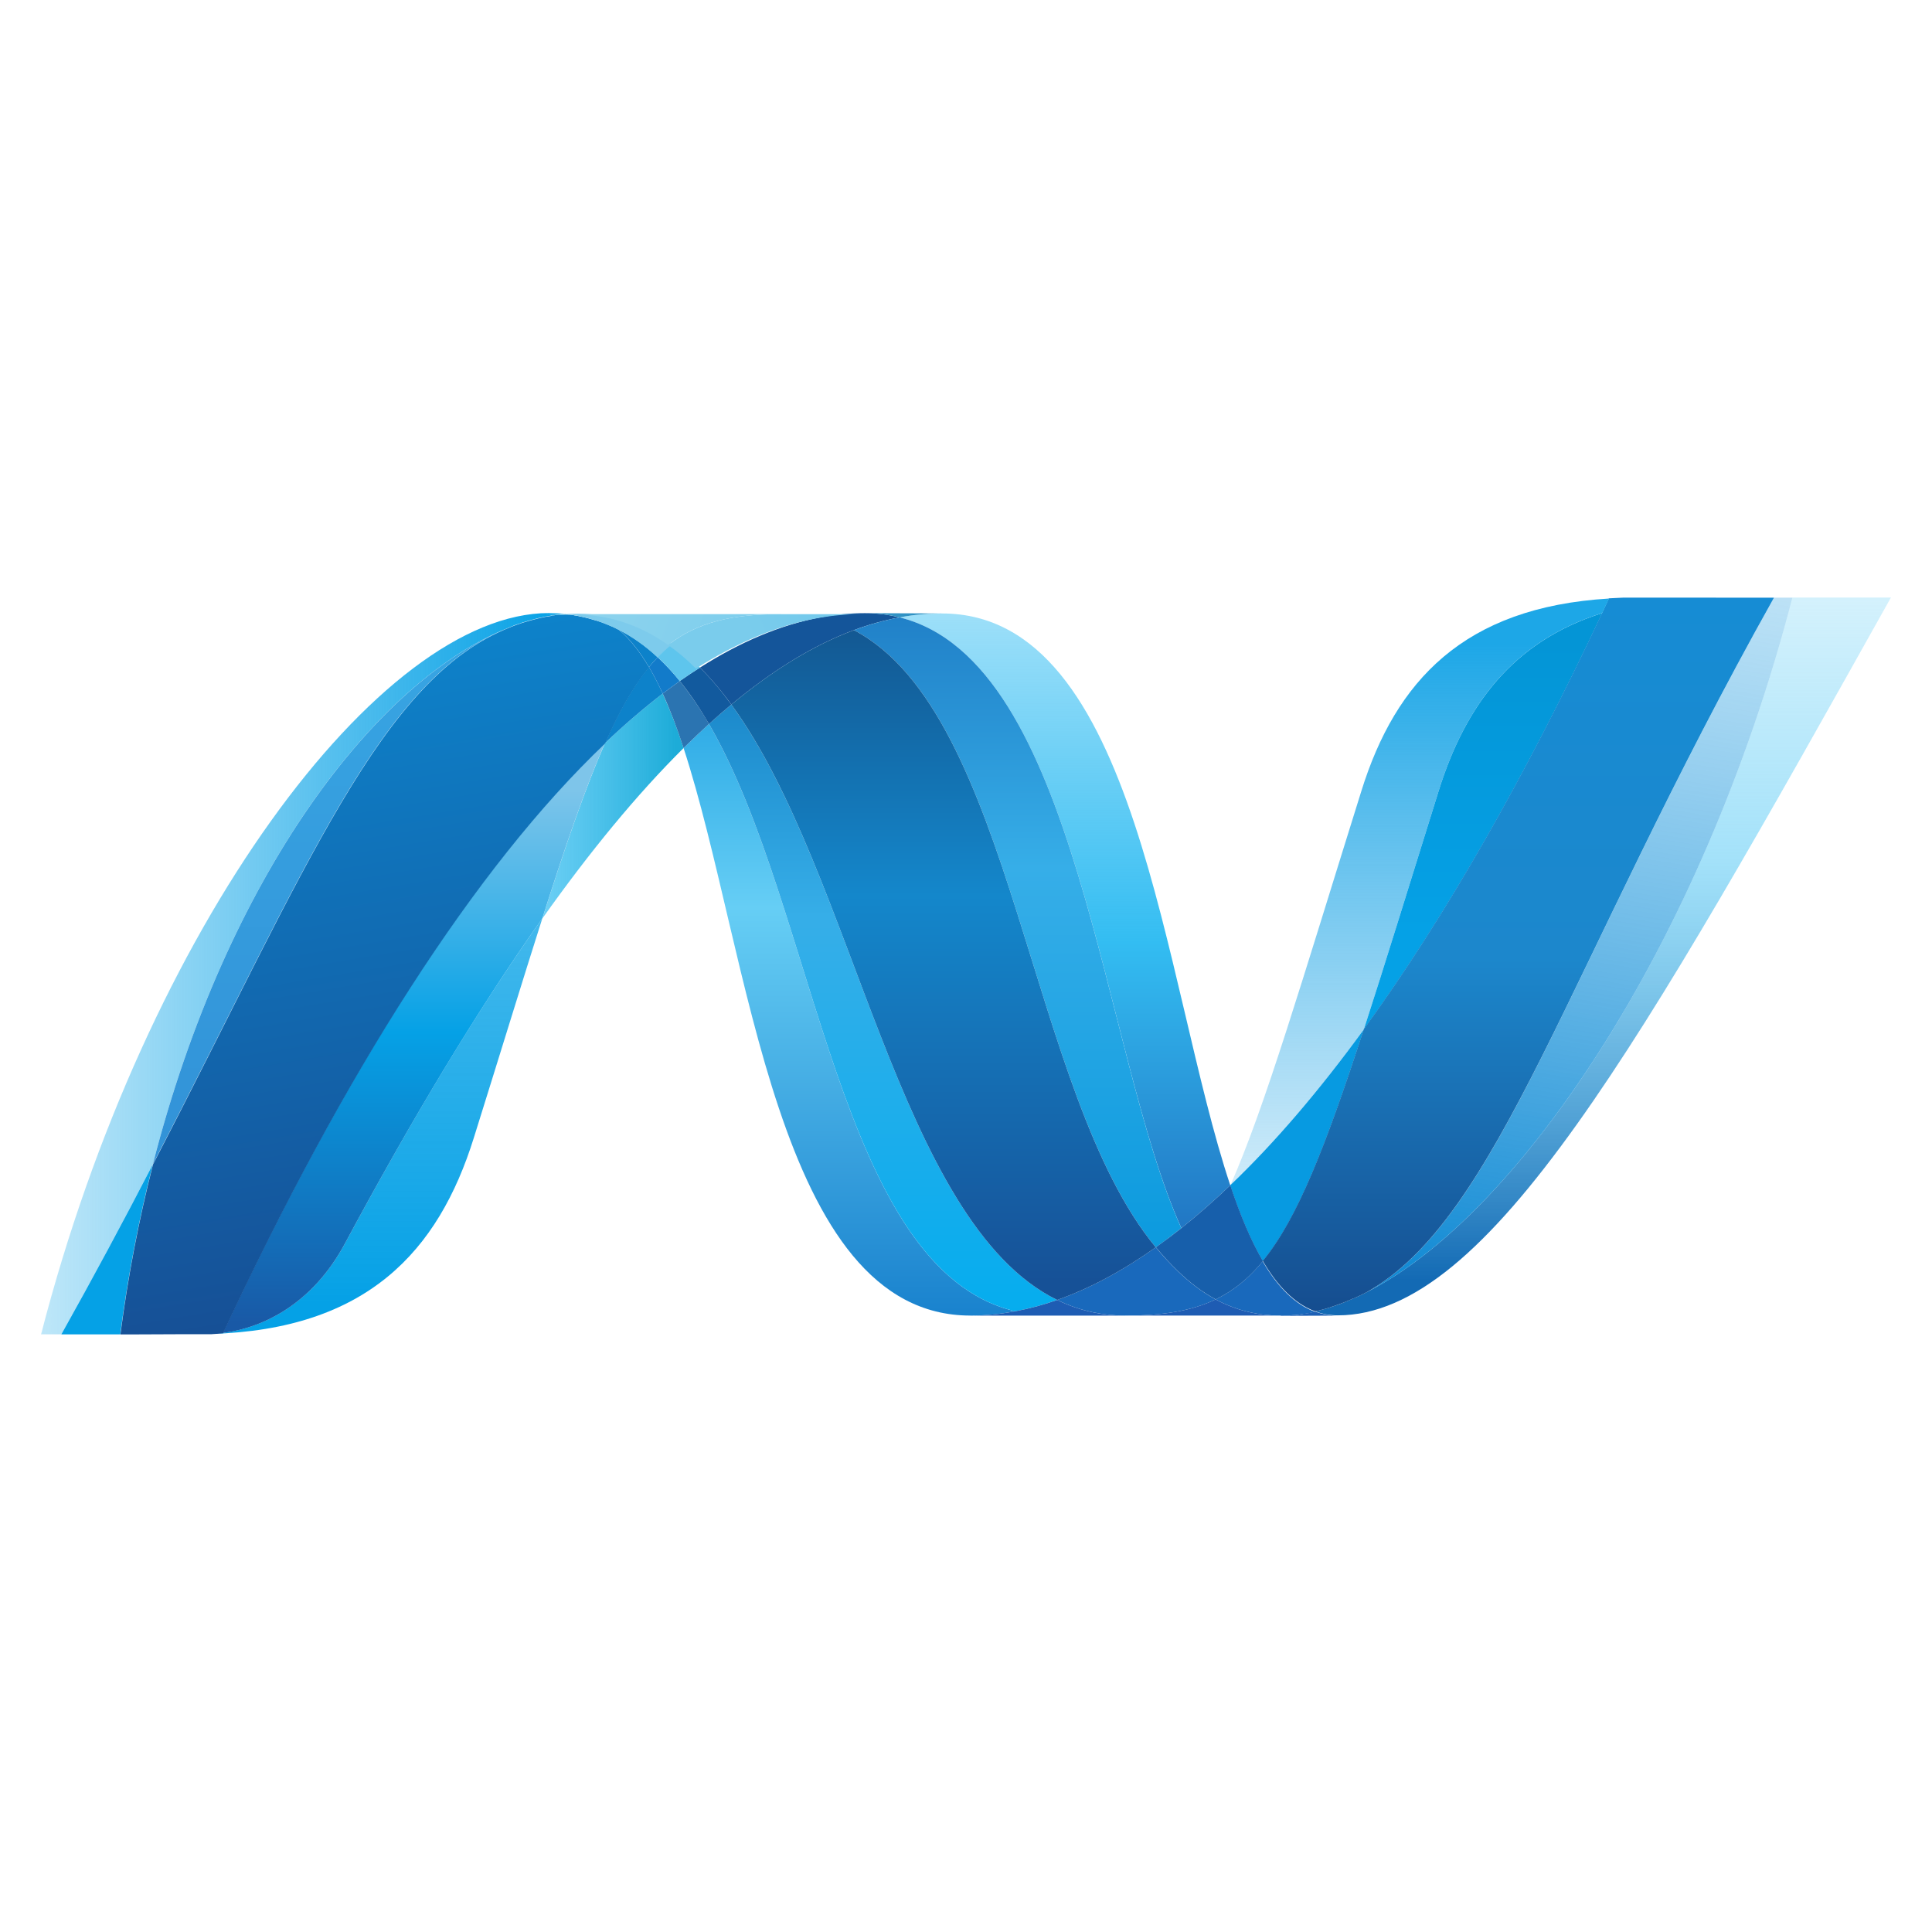
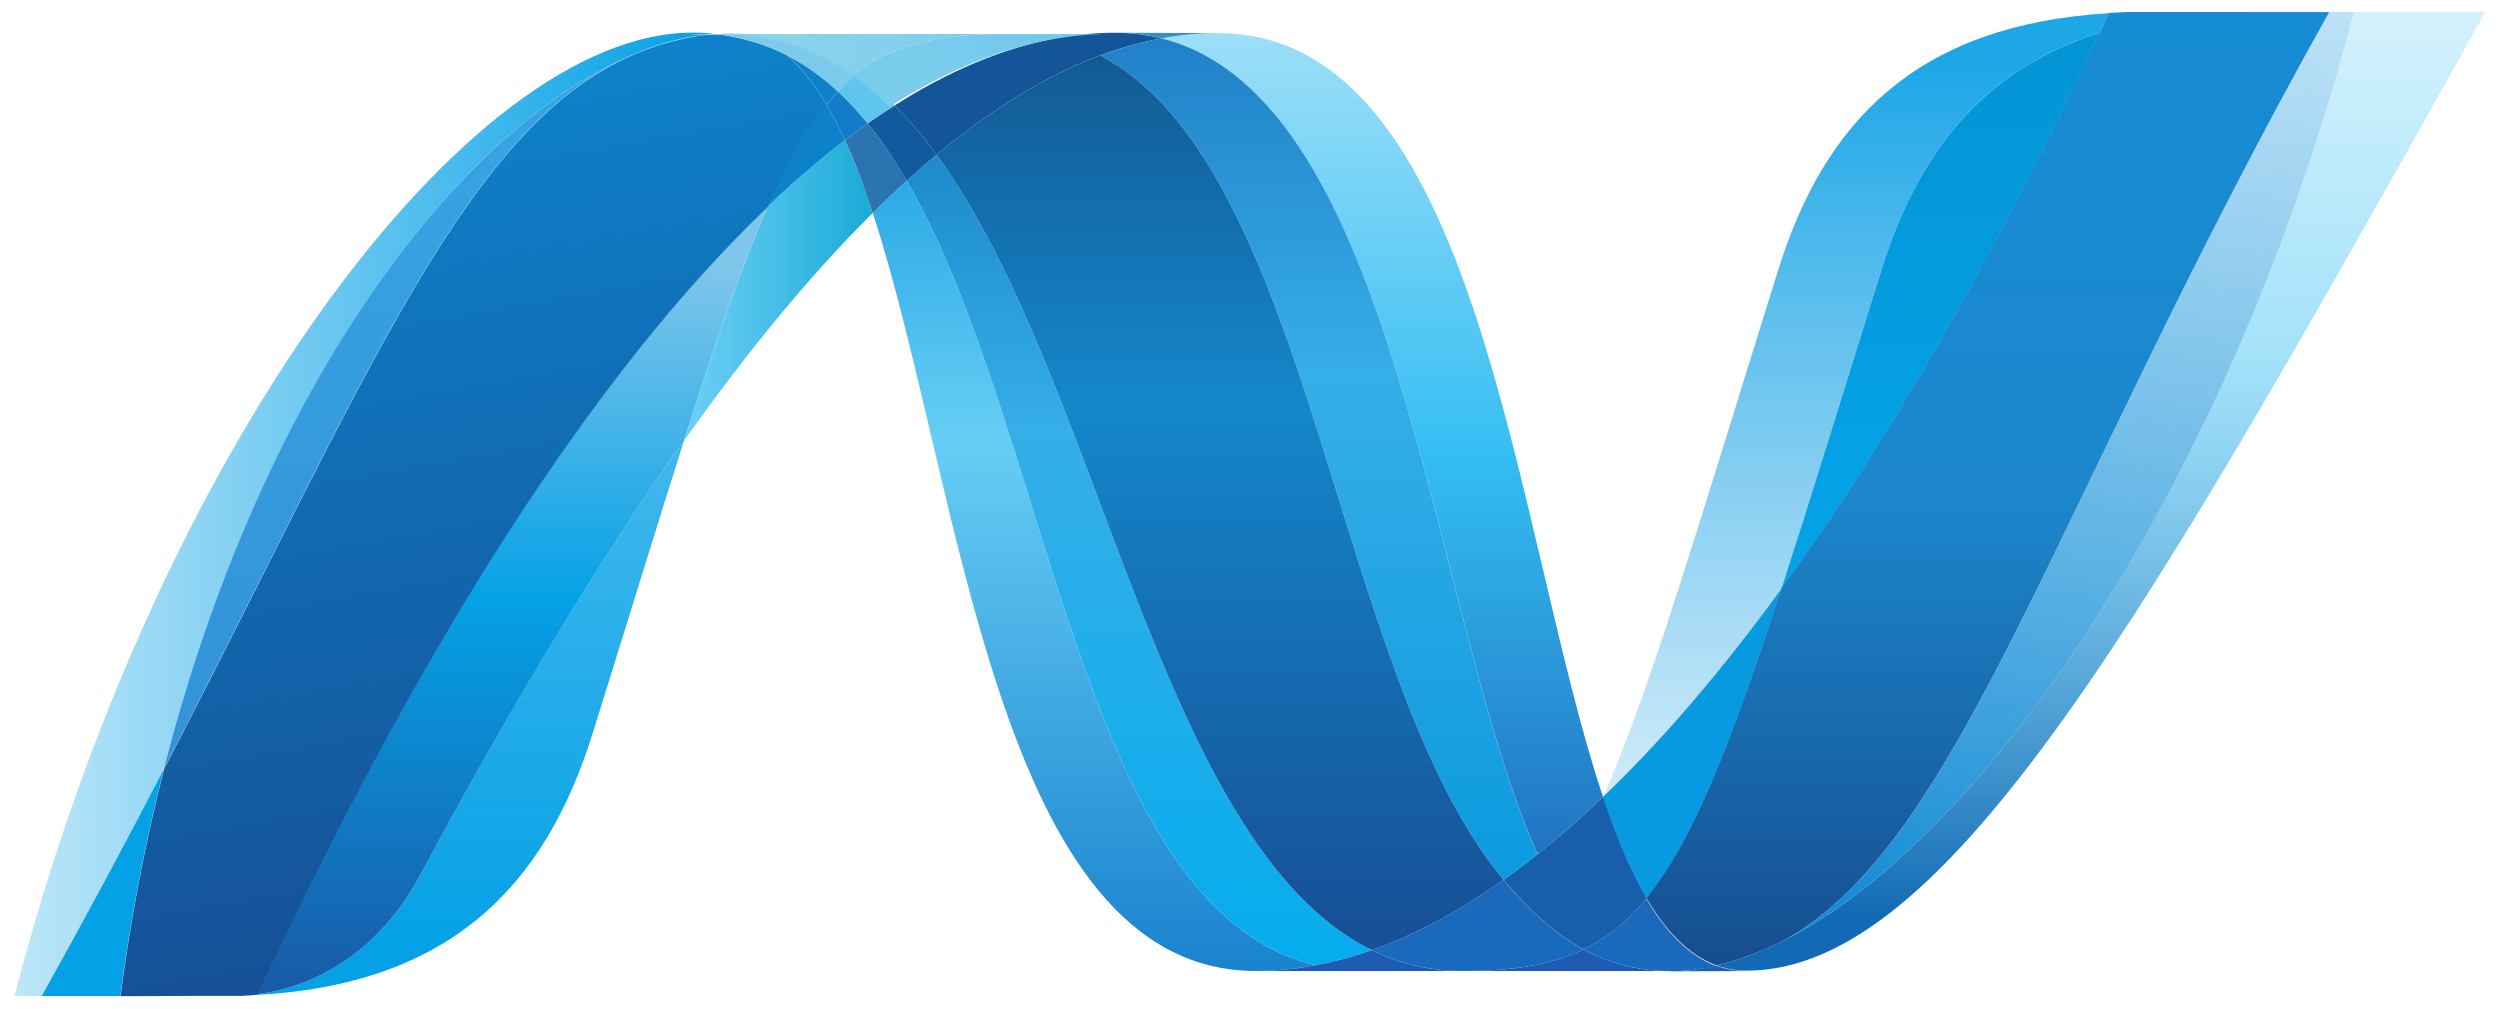
- <svg xmlns="http://www.w3.org/2000/svg" width="128" height="128" viewBox="0 0 128 128">
-   <linearGradient id="SVG6V5aLbGw" x1="61.631" x2="62.022" y1="563.347" y2="563.347" gradientTransform="matrix(0 149.735 149.735 0 -84296.266 -9188.014)" gradientUnits="userSpaceOnUse">
-     <stop offset="0" stop-color="#0994dc" />
-     <stop offset=".35" stop-color="#66cef5" />
-     <stop offset=".35" stop-color="#66cef5" />
-     <stop offset=".846" stop-color="#127bca" />
-     <stop offset=".846" stop-color="#127bca" />
-     <stop offset="1" stop-color="#127bca" />
+ <svg xmlns="http://www.w3.org/2000/svg" width="124" height="50" viewBox="0 0 124 50">
+   <linearGradient id="linearGradient1" x1="54.497" y1="1.304" x2="54.497" y2="59.85" gradientUnits="userSpaceOnUse">
+     <stop offset="1e-05" stop-color="#0994dc" stop-opacity="1" />
+     <stop offset="0.35" stop-color="#66cef5" stop-opacity="1" />
+     <stop offset="0.35" stop-color="#66cef5" stop-opacity="1" />
+     <stop offset="0.846" stop-color="#127bca" stop-opacity="1" />
+     <stop offset="0.846" stop-color="#127bca" stop-opacity="1" />
+     <stop offset="1" stop-color="#127bca" stop-opacity="1" />
  </linearGradient>
-   <path fill="url(#SVG6V5aLbGw)" d="M45.288 49.559c4.417 13.507 6.09 37.601 19.006 37.601c.982 0 1.977-.096 2.974-.286c-11.74-2.737-13.132-26.569-20.297-38.912a62 62 0 0 0-1.683 1.597" />
-   <linearGradient id="SVGi37RudGT" x1="61.705" x2="62.095" y1="563.34" y2="563.34" gradientTransform="matrix(0 153.551 153.551 0 -86442.719 -9435.969)" gradientUnits="userSpaceOnUse">
-     <stop offset="0" stop-color="#0e76bc" />
-     <stop offset=".36" stop-color="#36aee8" />
-     <stop offset=".36" stop-color="#36aee8" />
-     <stop offset=".846" stop-color="#00adef" />
-     <stop offset=".846" stop-color="#00adef" />
-     <stop offset="1" stop-color="#00adef" />
+   <path id="Path" fill="url(#linearGradient1)" stroke="none" d="M 43.288 10.559 C 47.705 24.066 49.378 48.16 62.294 48.16 C 63.276 48.16 64.271 48.064 65.268 47.874 C 53.528 45.137 52.136 21.305 44.971 8.962 C 44.4 9.484 43.839 10.016 43.288 10.559" />
+   <linearGradient id="linearGradient2" x1="56.701" y1="-0.105" x2="56.701" y2="59.78" gradientUnits="userSpaceOnUse">
+     <stop offset="1e-05" stop-color="#0e76bc" stop-opacity="1" />
+     <stop offset="0.36" stop-color="#36aee8" stop-opacity="1" />
+     <stop offset="0.36" stop-color="#36aee8" stop-opacity="1" />
+     <stop offset="0.846" stop-color="#00adef" stop-opacity="1" />
+     <stop offset="0.846" stop-color="#00adef" stop-opacity="1" />
+     <stop offset="1" stop-color="#00adef" stop-opacity="1" />
  </linearGradient>
-   <path fill="url(#SVGi37RudGT)" d="M46.971 47.962c7.165 12.342 8.557 36.174 20.297 38.912a18.6 18.6 0 0 0 2.773-.749C59.502 80.961 56.59 57.819 48.453 46.678q-.739.616-1.482 1.284" />
-   <path fill="#14559a" d="M57.294 40.623c-.98 0-1.977.096-2.977.286c-2.612.493-5.268 1.618-7.944 3.321c.73.722 1.427 1.547 2.081 2.448c2.723-2.259 5.427-3.928 8.12-4.932a18 18 0 0 1 3.029-.842a9.4 9.4 0 0 0-2.309-.281" />
-   <linearGradient id="SVGXNLTLbeF" x1="67.486" x2="67.876" y1="564.985" y2="564.985" gradientTransform="matrix(0 -122.178 -122.178 0 69099.289 8331.043)" gradientUnits="userSpaceOnUse">
-     <stop offset="0" stop-color="#1c63b7" />
-     <stop offset=".5" stop-color="#33bdf2" />
+   <path id="path1" fill="url(#linearGradient2)" stroke="none" d="M 44.971 8.962 C 52.136 21.304 53.528 45.136 65.268 47.874 C 66.21 47.696 67.137 47.446 68.041 47.125 C 57.502 41.961 54.59 18.819 46.453 7.678 C 45.96 8.089 45.466 8.517 44.971 8.962" />
+   <path id="path2" fill="#14559a" stroke="none" d="M 55.294 1.623 C 54.314 1.623 53.317 1.719 52.317 1.909 C 49.705 2.402 47.049 3.527 44.373 5.23 C 45.103 5.952 45.8 6.777 46.454 7.678 C 49.177 5.419 51.881 3.75 54.574 2.746 C 55.557 2.378 56.571 2.096 57.603 1.904 C 56.848 1.715 56.072 1.621 55.294 1.623" />
+   <linearGradient id="linearGradient3" x1="68.552" y1="46.738" x2="68.552" y2="-0.911" gradientUnits="userSpaceOnUse">
+     <stop offset="1e-05" stop-color="#1c63b7" stop-opacity="1" />
+     <stop offset="0.5" stop-color="#33bdf2" stop-opacity="1" />
    <stop offset="1" stop-color="#33bdf2" stop-opacity="0.42" />
  </linearGradient>
-   <path fill="url(#SVGXNLTLbeF)" d="M78.268 81.366a47 47 0 0 0 3.24-2.84c-4.488-13.443-6.095-37.883-19.101-37.883c-.93 0-1.868.087-2.804.26C71.45 43.85 72.968 69.625 78.268 81.366" />
-   <path fill="#3092c4" d="M59.604 40.904a9.4 9.4 0 0 0-2.311-.282l5.114.019c-.929 0-1.867.086-2.803.263" />
-   <path fill="#1969bc" d="M78.04 84.221a19 19 0 0 1-1.466-1.584c-2.188 1.549-4.368 2.724-6.533 3.489c.771.376 1.578.656 2.436.829c.664.136 1.353.206 2.075.206c2.431 0 4.353-.288 5.987-1.072c-.9-.488-1.726-1.118-2.499-1.868" />
-   <linearGradient id="SVGh9eLucku" x1="61.852" x2="62.243" y1="563.281" y2="563.281" gradientTransform="matrix(0 159.425 159.425 0 -89733.742 -9828.116)" gradientUnits="userSpaceOnUse">
-     <stop offset="0" stop-color="#166ab8" />
-     <stop offset=".4" stop-color="#36aee8" />
-     <stop offset=".4" stop-color="#36aee8" />
-     <stop offset=".846" stop-color="#0798dd" />
-     <stop offset=".846" stop-color="#0798dd" />
-     <stop offset="1" stop-color="#0798dd" />
+   <path id="path3" fill="url(#linearGradient3)" stroke="none" d="M 76.268 42.366 C 77.391 41.469 78.472 40.522 79.508 39.526 C 75.02 26.083 73.413 1.643 60.407 1.643 C 59.477 1.643 58.539 1.73 57.603 1.903 C 69.45 4.85 70.968 30.625 76.268 42.366" />
+   <path id="path4" fill="#3092c4" stroke="none" d="M 57.604 1.904 C 56.848 1.715 56.072 1.62 55.293 1.622 L 60.407 1.641 C 59.478 1.641 58.54 1.727 57.604 1.904" />
+   <path id="path5" fill="#1969bc" stroke="none" d="M 76.04 45.221 C 75.522 44.721 75.032 44.192 74.574 43.637 C 72.386 45.186 70.206 46.361 68.041 47.126 C 68.812 47.502 69.619 47.782 70.477 47.955 C 71.141 48.091 71.83 48.161 72.552 48.161 C 74.983 48.161 76.905 47.873 78.539 47.089 C 77.639 46.601 76.813 45.971 76.04 45.221" />
+   <linearGradient id="linearGradient4" x1="65.331" y1="-6.361" x2="65.331" y2="55.974" gradientUnits="userSpaceOnUse">
+     <stop offset="1e-05" stop-color="#166ab8" stop-opacity="1" />
+     <stop offset="0.4" stop-color="#36aee8" stop-opacity="1" />
+     <stop offset="0.4" stop-color="#36aee8" stop-opacity="1" />
+     <stop offset="0.846" stop-color="#0798dd" stop-opacity="1" />
+     <stop offset="0.846" stop-color="#0798dd" stop-opacity="1" />
+     <stop offset="1" stop-color="#0798dd" stop-opacity="1" />
  </linearGradient>
-   <path fill="url(#SVGh9eLucku)" d="M56.573 41.748c10.611 5.55 11.534 30.684 20.001 40.889q.85-.6 1.691-1.271c-5.3-11.741-6.815-37.519-18.66-40.463q-1.515.282-3.032.845" />
-   <linearGradient id="SVGDt3ZEcdQ" x1="61.975" x2="62.366" y1="563.367" y2="563.367" gradientTransform="matrix(0 169.528 169.528 0 -95443.742 -10473.372)" gradientUnits="userSpaceOnUse">
-     <stop offset="0" stop-color="#124379" />
-     <stop offset=".39" stop-color="#1487cb" />
-     <stop offset=".39" stop-color="#1487cb" />
-     <stop offset=".78" stop-color="#165197" />
-     <stop offset=".78" stop-color="#165197" />
-     <stop offset="1" stop-color="#165197" />
+   <path id="path6" fill="url(#linearGradient4)" stroke="none" d="M 54.573 2.748 C 65.184 8.298 66.107 33.432 74.574 43.637 C 75.141 43.237 75.704 42.813 76.265 42.366 C 70.965 30.625 69.45 4.847 57.605 1.903 C 56.595 2.091 55.584 2.373 54.573 2.748" />
+   <linearGradient id="linearGradient5" x1="60.739" y1="-5.874" x2="60.739" y2="60.411" gradientUnits="userSpaceOnUse">
+     <stop offset="1e-05" stop-color="#124379" stop-opacity="1" />
+     <stop offset="0.39" stop-color="#1487cb" stop-opacity="1" />
+     <stop offset="0.39" stop-color="#1487cb" stop-opacity="1" />
+     <stop offset="0.78" stop-color="#165197" stop-opacity="1" />
+     <stop offset="0.78" stop-color="#165197" stop-opacity="1" />
+     <stop offset="1" stop-color="#165197" stop-opacity="1" />
  </linearGradient>
-   <path fill="url(#SVGDt3ZEcdQ)" d="M48.453 46.678c8.137 11.141 11.049 34.284 21.588 39.448c2.166-.765 4.346-1.939 6.533-3.489c-8.467-10.205-9.39-35.338-20.001-40.889c-2.693 1.002-5.397 2.671-8.12 4.93" />
-   <linearGradient id="SVGcWIYpbMa" x1="1006.454" x2="1008.771" y1="-1412.08" y2="-1412.08" gradientTransform="matrix(4.038 0 0 -4.038 -4028.633 -5649.283)" gradientUnits="userSpaceOnUse">
-     <stop offset="0" stop-color="#33bdf2" stop-opacity="0.698" />
-     <stop offset="1" stop-color="#1dacd8" />
+   <path id="path7" fill="url(#linearGradient5)" stroke="none" d="M 46.453 7.678 C 54.59 18.819 57.502 41.962 68.041 47.126 C 70.207 46.361 72.387 45.187 74.574 43.637 C 66.107 33.432 65.184 8.299 54.573 2.748 C 51.88 3.75 49.176 5.419 46.453 7.678" />
+   <linearGradient id="linearGradient6" x1="33.428" y1="13.696" x2="42.784" y2="13.696" gradientUnits="userSpaceOnUse">
+     <stop offset="1e-05" stop-color="#33bdf2" stop-opacity="0.698" />
+     <stop offset="1" stop-color="#1dacd8" stop-opacity="1" />
  </linearGradient>
-   <path fill="url(#SVGcWIYpbMa)" d="M40.083 49.234c-1.275 2.883-2.578 6.674-4.152 11.621c3.131-4.413 6.253-8.214 9.357-11.295a34 34 0 0 0-1.382-3.606a46 46 0 0 0-3.823 3.28" />
-   <path fill="#2b74b1" d="M45.037 45.121c-.374.268-.751.542-1.13.832c.495 1.08.953 2.292 1.38 3.607a67 67 0 0 1 1.684-1.597a22.4 22.4 0 0 0-1.934-2.842" />
-   <path fill="#125a9e" d="M46.373 44.229q-.666.424-1.337.891c.695.855 1.333 1.81 1.936 2.844q.742-.673 1.482-1.287c-.654-.9-1.35-1.726-2.081-2.448" />
-   <linearGradient id="SVGAVaUeeAJ" x1="67.564" x2="67.954" y1="565.48" y2="565.48" gradientTransform="matrix(0 -119.018 -119.018 0 67408.578 8125.832)" gradientUnits="userSpaceOnUse">
-     <stop offset="0" stop-color="#136ab4" />
-     <stop offset=".6" stop-color="#59caf5" stop-opacity="0.549" />
+   <path id="path8" fill="url(#linearGradient6)" stroke="none" d="M 38.083 10.234 C 36.808 13.117 35.505 16.908 33.931 21.855 C 37.062 17.442 40.184 13.641 43.288 10.56 C 42.896 9.333 42.435 8.129 41.906 6.954 C 40.573 7.977 39.296 9.072 38.083 10.234" />
+   <path id="path9" fill="#2b74b1" stroke="none" d="M 43.037 6.121 C 42.663 6.389 42.286 6.663 41.907 6.953 C 42.402 8.033 42.86 9.245 43.287 10.56 C 43.839 10.018 44.4 9.486 44.971 8.963 C 44.4 7.968 43.754 7.017 43.037 6.121" />
+   <path id="path10" fill="#125a9e" stroke="none" d="M 44.373 5.229 C 43.929 5.512 43.483 5.809 43.036 6.12 C 43.731 6.975 44.369 7.93 44.972 8.964 C 45.467 8.515 45.961 8.086 46.454 7.677 C 45.8 6.777 45.104 5.951 44.373 5.229" />
+   <linearGradient id="linearGradient7" x1="104.279" y1="45.5" x2="104.279" y2="-0.917" gradientUnits="userSpaceOnUse">
+     <stop offset="1e-05" stop-color="#136ab4" stop-opacity="1" />
+     <stop offset="0.6" stop-color="#59caf5" stop-opacity="0.549" />
    <stop offset="1" stop-color="#59caf5" stop-opacity="0.235" />
  </linearGradient>
-   <path fill="url(#SVGAVaUeeAJ)" d="M118.751 39.594c-6.001 23.144-18.536 41.734-29.044 46.42h-.021l-.567.243l-.069.027l-.161.062l-.072.03l-.263.093l-.108.038l-.131.043l-.126.044l-.112.038l-.224.068l-.096.025l-.151.041l-.103.028l-.165.043l-.201.044c.475.175.97.264 1.503.264c9.965 0 20.013-17.858 36.638-47.556h-6.528z" />
-   <linearGradient id="SVGEG0p2xzs" x1="998.231" x2="1006.826" y1="-1414.829" y2="-1414.829" gradientTransform="matrix(4.038 0 0 -4.038 -4028.633 -5649.283)" gradientUnits="userSpaceOnUse">
-     <stop offset="0" stop-color="#05a1e6" stop-opacity="0.247" />
-     <stop offset="1" stop-color="#05a1e6" />
+   <path id="path11" fill="url(#linearGradient7)" stroke="none" d="M 116.751 0.594 C 110.75 23.738 98.215 42.328 87.707 47.014 L 87.686 47.014 L 87.119 47.257 L 87.05 47.284 L 86.889 47.346 L 86.817 47.376 L 86.554 47.469 L 86.446 47.507 L 86.315 47.55 L 86.189 47.594 L 86.077 47.632 L 85.853 47.7 L 85.757 47.725 L 85.606 47.766 L 85.503 47.794 L 85.338 47.837 L 85.137 47.881 C 85.612 48.056 86.107 48.145 86.64 48.145 C 96.605 48.145 106.653 30.287 123.278 0.589 L 116.75 0.589 Z" />
+   <linearGradient id="linearGradient8" x1="0.224" y1="24.797" x2="34.93" y2="24.797" gradientUnits="userSpaceOnUse">
+     <stop offset="1e-05" stop-color="#05a1e6" stop-opacity="0.247" />
+     <stop offset="1" stop-color="#05a1e6" stop-opacity="1" />
  </linearGradient>
-   <path fill="url(#SVGEG0p2xzs)" d="m33.766 41.563l.019-.016l.023-.015h.013l.161-.062l.032-.016l.042-.017l.173-.062h.009l.383-.134l.057-.015l.164-.049l.075-.024l.165-.049l.063-.017l.548-.142l.075-.017l.16-.031l.078-.024l.161-.03h.038l.333-.062h.066l.154-.027l.087-.015l.147-.022l.081-.016l.358-.032a12 12 0 0 0-1.061-.054c-11.223 0-26.685 20.822-33.649 47.788h1.343a390 390 0 0 0 6.062-11.266c4.879-19.1 14.814-32.126 23.64-35.577" />
-   <path fill="#0d82ca" d="M40.083 49.234a47 47 0 0 1 3.823-3.281a18 18 0 0 0-.911-1.761c-1.026 1.246-1.964 2.89-2.912 5.042" />
-   <path fill="#0d82ca" d="M41.005 41.72c.733.614 1.39 1.46 1.99 2.473q.282-.347.58-.649a11.3 11.3 0 0 0-2.712-1.897l.12.057z" />
-   <linearGradient id="SVG8ImHMeQx" x1="67.491" x2="67.881" y1="564.359" y2="564.359" gradientTransform="matrix(0 -121.865 -121.865 0 68797.742 8310.488)" gradientUnits="userSpaceOnUse">
-     <stop offset="0" stop-color="#318ed5" />
-     <stop offset="1" stop-color="#38a7e4" />
+   <path id="path12" fill="url(#linearGradient8)" stroke="none" d="M 31.766 2.563 L 31.785 2.547 L 31.808 2.532 L 31.821 2.532 L 31.982 2.47 L 32.014 2.454 L 32.056 2.437 L 32.229 2.375 L 32.238 2.375 L 32.621 2.241 L 32.678 2.226 L 32.842 2.177 L 32.917 2.153 L 33.082 2.104 L 33.145 2.087 L 33.693 1.945 L 33.768 1.928 L 33.928 1.897 L 34.006 1.873 L 34.167 1.843 L 34.205 1.843 L 34.538 1.781 L 34.604 1.781 L 34.758 1.754 L 34.845 1.739 L 34.992 1.717 L 35.073 1.701 L 35.431 1.669 C 35.078 1.635 34.724 1.617 34.37 1.615 C 23.147 1.615 7.685 22.437 0.721 49.403 L 2.064 49.403 C 4.146 45.681 6.167 41.925 8.126 38.137 C 13.005 19.037 22.94 6.011 31.766 2.56" />
+   <path id="path13" fill="#0d82ca" stroke="none" d="M 38.083 10.234 C 39.298 9.073 40.574 7.978 41.906 6.953 C 41.635 6.35 41.331 5.762 40.995 5.192 C 39.969 6.438 39.031 8.082 38.083 10.234" />
+   <path id="path14" fill="#0d82ca" stroke="none" d="M 39.005 2.72 C 39.738 3.334 40.395 4.18 40.995 5.193 C 41.183 4.962 41.376 4.745 41.575 4.544 C 40.769 3.782 39.855 3.143 38.863 2.647 L 38.983 2.704 Z" />
+   <linearGradient id="linearGradient9" x1="20.132" y1="46.697" x2="20.132" y2="-0.83" gradientUnits="userSpaceOnUse">
+     <stop offset="1e-05" stop-color="#318ed5" stop-opacity="1" />
+     <stop offset="1" stop-color="#38a7e4" stop-opacity="1" />
  </linearGradient>
-   <path fill="url(#SVG8ImHMeQx)" d="M10.127 77.138c10.233-19.719 15.081-32.199 23.64-35.577c-8.825 3.454-18.762 16.479-23.64 35.577" />
-   <path fill="#127bca" d="M43.574 43.544c-.199.204-.389.417-.58.649c.322.538.621 1.124.913 1.76c.378-.29.756-.563 1.129-.832a15 15 0 0 0-1.462-1.577" />
-   <linearGradient id="SVGXRy3wahn" x1="67.593" x2="67.984" y1="564.41" y2="564.41" gradientTransform="matrix(0 -118.46 -118.46 0 66884.703 8093.017)" gradientUnits="userSpaceOnUse">
-     <stop offset="0" stop-color="#05a1e6" />
+   <path id="path15" fill="url(#linearGradient9)" stroke="none" d="M 8.127 38.138 C 18.36 18.419 23.208 5.939 31.767 2.561 C 22.942 6.015 13.005 19.04 8.127 38.138" />
+   <path id="path16" fill="#127bca" stroke="none" d="M 41.574 4.544 C 41.375 4.748 41.185 4.961 40.994 5.193 C 41.316 5.731 41.615 6.317 41.907 6.953 C 42.285 6.663 42.663 6.39 43.036 6.121 C 42.587 5.561 42.098 5.034 41.574 4.544" />
+   <linearGradient id="linearGradient10" x1="22.694" y1="46.95" x2="22.694" y2="0.632" gradientUnits="userSpaceOnUse">
+     <stop offset="1e-05" stop-color="#05a1e6" stop-opacity="1" />
    <stop offset="1" stop-color="#05a1e6" stop-opacity="0.549" />
  </linearGradient>
-   <path fill="url(#SVGXRy3wahn)" d="m14.773 88.315l-.186.022h-.035l-.158.016h-.026l-.376.025h-.039c10.356-.29 15.091-5.475 17.44-12.997c1.785-5.701 3.252-10.505 4.537-14.535c-4.338 6.106-8.696 13.384-13.077 21.539c-2.112 3.93-5.325 5.572-8.08 5.922" />
-   <linearGradient id="SVGAir89ZJx" x1="68.291" x2="68.682" y1="564.525" y2="564.525" gradientTransform="matrix(0 -100.1 -100.1 0 56536.551 6924.301)" gradientUnits="userSpaceOnUse">
-     <stop offset="0" stop-color="#1959a6" />
-     <stop offset=".5" stop-color="#05a1e6" />
-     <stop offset=".5" stop-color="#05a1e6" />
-     <stop offset=".918" stop-color="#7ec5ea" />
-     <stop offset="1" stop-color="#7ec5ea" />
+   <path id="path17" fill="url(#linearGradient10)" stroke="none" d="M 12.773 49.315 L 12.587 49.337 L 12.552 49.337 L 12.394 49.353 L 12.368 49.353 L 11.992 49.378 L 11.953 49.378 C 22.309 49.088 27.044 43.903 29.393 36.381 C 31.178 30.68 32.645 25.876 33.93 21.846 C 29.592 27.952 25.234 35.23 20.853 43.385 C 18.741 47.315 15.528 48.957 12.773 49.307" />
+   <linearGradient id="linearGradient11" x1="25.599" y1="49.372" x2="25.599" y2="10.233" gradientUnits="userSpaceOnUse">
+     <stop offset="1e-05" stop-color="#1959a6" stop-opacity="1" />
+     <stop offset="0.5" stop-color="#05a1e6" stop-opacity="1" />
+     <stop offset="0.5" stop-color="#05a1e6" stop-opacity="1" />
+     <stop offset="0.918" stop-color="#7ec5ea" stop-opacity="1" />
+     <stop offset="1" stop-color="#7ec5ea" stop-opacity="1" />
  </linearGradient>
-   <path fill="url(#SVGAir89ZJx)" d="M14.773 88.311c2.755-.351 5.968-1.991 8.08-5.923c4.381-8.151 8.741-15.431 13.075-21.538c1.577-4.949 2.878-8.737 4.154-11.621c-8.639 8.223-17.311 21.896-25.31 39.077" />
-   <path fill="#05a1e6" d="M10.127 77.139a388 388 0 0 1-6.063 11.266h3.904a96 96 0 0 1 2.158-11.264" />
-   <linearGradient id="SVGhhYoeeFS" x1="67.892" x2="68.282" y1="563.82" y2="563.82" gradientTransform="rotate(80 33249.336 35588.234)scale(-110.211 110.211)" gradientUnits="userSpaceOnUse">
-     <stop offset="0" stop-color="#165096" />
-     <stop offset="1" stop-color="#0d82ca" />
+   <path id="path18" fill="url(#linearGradient11)" stroke="none" d="M 12.773 49.311 C 15.528 48.96 18.741 47.32 20.853 43.388 C 25.234 35.237 29.594 27.957 33.928 21.85 C 35.505 16.901 36.806 13.113 38.082 10.229 C 29.443 18.452 20.771 32.125 12.772 49.306" />
+   <path id="path19" fill="#05a1e6" stroke="none" d="M 8.127 38.139 C 6.168 41.927 4.147 45.683 2.064 49.405 L 5.968 49.405 C 6.462 45.611 7.183 41.849 8.126 38.141" />
+   <linearGradient id="linearGradient12" x1="26.773" y1="46.781" x2="19.309" y2="4.452" gradientUnits="userSpaceOnUse">
+     <stop offset="1e-05" stop-color="#165096" stop-opacity="1" />
+     <stop offset="1" stop-color="#0d82ca" stop-opacity="1" />
  </linearGradient>
-   <path fill="url(#SVGhhYoeeFS)" d="m37.073 40.709l-.083.016l-.146.021l-.086.015l-.154.027l-.066.016l-.333.058h-.038l-.162.032l-.081.022l-.157.031l-.074.018l-.549.142l-.063.018l-.166.049l-.075.021l-.163.049l-.06.016l-.381.134l-.173.06l-.072.03l-.161.06l-.054.026c-8.558 3.377-13.406 15.857-23.639 35.576A95 95 0 0 0 7.979 88.41h.547l3.755-.016h1.723l.375-.025h.024l.158-.016h.037l.186-.022c8-17.182 16.672-30.854 25.31-39.077c.95-2.152 1.887-3.796 2.911-5.04c-.6-1.013-1.256-1.861-1.988-2.476l-.021-.016l-.122-.059l-.121-.061l-.117-.057l-.139-.058l-.108-.047l-.227-.095l-.097-.036l-.169-.068l-.091-.03l-.235-.081h-.019l-.272-.077l-.061-.019l-.229-.064l-.053-.015a8 8 0 0 0-.569-.125l-.059-.016l-.247-.04l-.049-.015l-.292-.039h-.051l-.226-.025l-.358.033" />
-   <linearGradient id="SVGJVGvbebU" x1="70.847" x2="71.237" y1="566.882" y2="566.882" gradientTransform="matrix(0 -56.721 -56.721 0 32252.127 4080.282)" gradientUnits="userSpaceOnUse">
-     <stop offset="0" stop-color="#05a1e6" />
-     <stop offset=".874" stop-color="#0495d6" />
-     <stop offset="1" stop-color="#0495d6" />
+   <path id="path20" fill="url(#linearGradient12)" stroke="none" d="M 35.073 1.709 L 34.99 1.725 L 34.844 1.746 L 34.758 1.761 L 34.604 1.788 L 34.538 1.804 L 34.205 1.862 L 34.167 1.862 L 34.005 1.894 L 33.924 1.916 L 33.767 1.947 L 33.693 1.965 L 33.144 2.107 L 33.081 2.125 L 32.915 2.174 L 32.84 2.195 L 32.677 2.244 L 32.617 2.26 L 32.236 2.394 L 32.063 2.454 L 31.991 2.484 L 31.83 2.544 L 31.776 2.57 C 23.218 5.947 18.37 18.427 8.137 38.146 C 7.191 41.854 6.471 45.615 5.979 49.41 L 6.526 49.41 L 10.281 49.394 L 12.004 49.394 L 12.379 49.369 L 12.403 49.369 L 12.561 49.353 L 12.598 49.353 L 12.784 49.331 C 20.784 32.149 29.456 18.477 38.094 10.254 C 39.044 8.102 39.981 6.458 41.005 5.214 C 40.405 4.201 39.749 3.353 39.017 2.738 L 38.996 2.722 L 38.874 2.663 L 38.753 2.602 L 38.636 2.545 L 38.497 2.487 L 38.389 2.44 L 38.162 2.345 L 38.065 2.309 L 37.896 2.241 L 37.805 2.211 L 37.57 2.13 L 37.551 2.13 L 37.279 2.053 L 37.218 2.034 L 36.989 1.97 L 36.936 1.955 C 36.748 1.906 36.558 1.865 36.367 1.83 L 36.308 1.814 L 36.061 1.774 L 36.012 1.759 L 35.72 1.72 L 35.669 1.72 L 35.443 1.695 L 35.085 1.728" />
+   <linearGradient id="linearGradient13" x1="96.013" y1="22.769" x2="96.013" y2="0.648" gradientUnits="userSpaceOnUse">
+     <stop offset="1e-05" stop-color="#05a1e6" stop-opacity="1" />
+     <stop offset="0.874" stop-color="#0495d6" stop-opacity="1" />
+     <stop offset="1" stop-color="#0495d6" stop-opacity="1" />
  </linearGradient>
-   <path fill="url(#SVGJVGvbebU)" d="M95.311 52.407c-1.97 6.307-3.563 11.51-4.952 15.791c5.403-7.435 10.725-16.787 15.792-27.579c-5.913 1.857-9.065 6.107-10.84 11.788" />
-   <linearGradient id="SVGkMGsibqO" x1="61.634" x2="62.024" y1="562.213" y2="562.213" gradientTransform="rotate(-80 -48509.683 32410.888)scale(-132.813 132.813)" gradientUnits="userSpaceOnUse">
-     <stop offset="0" stop-color="#38a7e4" stop-opacity="0.329" />
-     <stop offset=".962" stop-color="#0e88d3" />
-     <stop offset=".962" stop-color="#0e88d3" />
-     <stop offset="1" stop-color="#0e88d3" />
+   <path id="path21" fill="url(#linearGradient13)" stroke="none" d="M 93.311 13.407 C 91.341 19.714 89.748 24.917 88.359 29.198 C 93.762 21.763 99.084 12.411 104.151 1.619 C 98.238 3.476 95.086 7.726 93.311 13.407" />
+   <linearGradient id="linearGradient14" x1="106.795" y1="-1.31" x2="97.8" y2="49.7" gradientUnits="userSpaceOnUse">
+     <stop offset="1e-05" stop-color="#38a7e4" stop-opacity="0.329" />
+     <stop offset="0.962" stop-color="#0e88d3" stop-opacity="1" />
+     <stop offset="0.962" stop-color="#0e88d3" stop-opacity="1" />
+     <stop offset="1" stop-color="#0e88d3" stop-opacity="1" />
  </linearGradient>
-   <path fill="url(#SVGkMGsibqO)" d="M90.53 85.621c-.275.14-.552.273-.823.394c10.508-4.687 23.044-23.277 29.044-46.421h-1.216c-13.788 24.631-18.222 41.12-27.005 46.027" />
-   <path fill="#079ae1" d="M83.668 83.552c2.287-2.791 4.148-7.535 6.691-15.354c-2.933 4.029-5.885 7.492-8.84 10.316l-.015.025c.645 1.931 1.352 3.636 2.158 5.012" />
-   <path fill="#1969bc" d="M83.668 83.552c-.778.95-1.603 1.673-2.519 2.209q-.3.176-.61.327a8.8 8.8 0 0 0 3.206 1.011l.524.046h.031l.252.016h.855l.097-.016l.189-.016h.092l.205-.022h.017l.063-.015l.219-.034h.064l.246-.041h.04l.491-.104c-1.357-.496-2.492-1.667-3.469-3.334" />
-   <path fill="#1e5cb3" d="M64.295 87.161c.982 0 1.976-.096 2.973-.288a18 18 0 0 0 2.773-.747c.771.376 1.579.656 2.435.831q.994.204 2.077.205H64.295zm10.258 0c2.429 0 4.353-.288 5.986-1.073a8.8 8.8 0 0 0 3.206 1.012l.524.045h.031l.252.016h.302z" />
-   <path fill="#1d60b5" d="M84.854 87.161h.561l.097-.016l.191-.016h.092l.204-.022h.017l.062-.016l.219-.033l.067-.015l.247-.04h.039l.491-.104c.475.175.97.264 1.503.264l-3.788.016z" />
-   <path fill="#175fab" d="M81.511 78.54v-.016a47 47 0 0 1-3.24 2.84a37 37 0 0 1-1.693 1.271c.476.568.959 1.1 1.468 1.585c.772.749 1.597 1.38 2.498 1.867q.309-.152.609-.327c.918-.536 1.741-1.26 2.52-2.209c-.806-1.376-1.513-3.082-2.157-5.012" />
-   <linearGradient id="SVGRGXwrbdh" x1="61.149" x2="61.539" y1="562.654" y2="562.654" gradientTransform="matrix(0 123.742 123.742 0 -69523.625 -7527.189)" gradientUnits="userSpaceOnUse">
-     <stop offset="0" stop-color="#168cd4" />
-     <stop offset=".5" stop-color="#1c87cc" />
-     <stop offset="1" stop-color="#154b8d" />
+   <path id="path22" fill="url(#linearGradient14)" stroke="none" d="M 88.53 46.621 C 88.255 46.761 87.978 46.894 87.707 47.015 C 98.215 42.328 110.751 23.738 116.751 0.594 L 115.535 0.594 C 101.747 25.225 97.313 41.714 88.53 46.621" />
+   <path id="path23" fill="#079ae1" stroke="none" d="M 81.668 44.552 C 83.955 41.761 85.816 37.017 88.359 29.198 C 85.426 33.227 82.474 36.69 79.519 39.514 L 79.504 39.539 C 80.149 41.47 80.856 43.175 81.662 44.551" />
+   <path id="path24" fill="#1969bc" stroke="none" d="M 81.668 44.552 C 80.89 45.502 80.065 46.225 79.149 46.761 C 78.949 46.878 78.746 46.987 78.539 47.088 C 79.533 47.628 80.621 47.971 81.745 48.099 L 82.269 48.145 L 82.3 48.145 L 82.552 48.161 L 83.407 48.161 L 83.504 48.145 L 83.693 48.129 L 83.785 48.129 L 83.99 48.107 L 84.007 48.107 L 84.07 48.092 L 84.289 48.058 L 84.353 48.058 L 84.599 48.017 L 84.639 48.017 L 85.13 47.913 C 83.773 47.417 82.638 46.246 81.661 44.579" />
+   <path id="path25" fill="#1e5cb3" stroke="none" d="M 62.295 48.161 C 63.277 48.161 64.271 48.065 65.268 47.873 C 66.211 47.698 67.138 47.448 68.041 47.126 C 68.812 47.502 69.62 47.782 70.476 47.957 C 71.139 48.093 71.831 48.161 72.553 48.162 L 62.295 48.162 Z M 72.553 48.161 C 74.982 48.161 76.906 47.873 78.539 47.088 C 79.533 47.628 80.621 47.972 81.745 48.1 L 82.269 48.145 L 82.3 48.145 L 82.552 48.161 L 82.854 48.161 Z" />
+   <path id="path26" fill="#1d60b5" stroke="none" d="M 82.854 48.161 L 83.415 48.161 L 83.512 48.145 L 83.703 48.129 L 83.795 48.129 L 83.999 48.107 L 84.016 48.107 L 84.078 48.091 L 84.297 48.058 L 84.364 48.043 L 84.611 48.003 L 84.65 48.003 L 85.141 47.899 C 85.616 48.074 86.111 48.163 86.644 48.163 L 82.856 48.179 Z" />
+   <path id="path27" fill="#175fab" stroke="none" d="M 79.511 39.54 L 79.511 39.524 C 78.475 40.52 77.394 41.467 76.271 42.364 C 75.719 42.804 75.154 43.228 74.578 43.635 C 75.054 44.203 75.537 44.735 76.046 45.22 C 76.818 45.969 77.643 46.6 78.544 47.087 C 78.75 46.986 78.953 46.877 79.153 46.76 C 80.071 46.224 80.894 45.5 81.673 44.551 C 80.867 43.175 80.16 41.469 79.516 39.539" />
+   <linearGradient id="linearGradient15" x1="98.306" y1="0.511" x2="98.306" y2="48.77" gradientUnits="userSpaceOnUse">
+     <stop offset="1e-05" stop-color="#168cd4" stop-opacity="1" />
+     <stop offset="0.5" stop-color="#1c87cc" stop-opacity="1" />
+     <stop offset="1" stop-color="#154b8d" stop-opacity="1" />
  </linearGradient>
-   <path fill="url(#SVGRGXwrbdh)" d="M113.685 39.594h-6.121l-.97.047l-.451.966c-5.068 10.793-10.388 20.145-15.791 27.58c-2.54 7.818-4.404 12.563-6.69 15.353c.977 1.668 2.114 2.84 3.466 3.337l.106-.023h.022l.075-.016l.17-.042l.101-.029l.151-.039l.094-.027l.226-.068l.112-.038l.126-.046l.13-.041l.106-.04l.264-.093l.073-.027l.162-.063l.068-.025l.568-.243h.02c.271-.119.547-.254.821-.394c8.785-4.908 13.22-21.396 27.008-46.026h-3.851z" />
-   <path fill="#7dcbec" d="m37.433 40.677l.063.016l.16.017h.054l.292.038l.049.016l.246.041l.062.015l.567.126l.052.016l.228.064l.063.019l.271.077l.021.016l.237.081l.09.029l.17.069l.096.034l.226.094l.11.047l.136.059l.12.057l.119.062c.979.48 1.879 1.121 2.713 1.898q.461-.483.962-.874c-1.823-1.293-3.89-2.03-6.271-2.03c-.276 0-.552.016-.832.037" />
-   <path fill="#5ec5ed" d="M43.574 43.544c.511.475 1 1.005 1.462 1.577c.448-.311.892-.611 1.337-.891a14 14 0 0 0-1.839-1.56q-.499.39-.96.874" />
-   <g transform="matrix(5.048 0 0 -5.048 -9064.26 2270.61)">
-     <linearGradient id="SVGtOoCXkch" x1="1806.96" x2="1807.35" y1="336.158" y2="336.158" gradientTransform="rotate(-22.527 55933.712 130492.803)scale(30.857 -30.857)" gradientUnits="userSpaceOnUse">
-       <stop offset="0" stop-color="#97d6ee" />
-       <stop offset=".703" stop-color="#55c1ea" />
-       <stop offset="1" stop-color="#55c1ea" />
+   <path id="path28" fill="url(#linearGradient15)" stroke="none" d="M 111.685 0.594 L 105.564 0.594 L 104.594 0.641 L 104.143 1.607 C 99.075 12.4 93.755 21.752 88.352 29.187 C 85.812 37.005 83.948 41.75 81.662 44.54 C 82.639 46.208 83.776 47.38 85.128 47.877 L 85.234 47.854 L 85.256 47.854 L 85.331 47.838 L 85.501 47.796 L 85.602 47.767 L 85.753 47.728 L 85.847 47.701 L 86.073 47.633 L 86.185 47.595 L 86.311 47.549 L 86.441 47.508 L 86.547 47.468 L 86.811 47.375 L 86.884 47.348 L 87.046 47.285 L 87.114 47.26 L 87.682 47.017 L 87.702 47.017 C 87.973 46.898 88.249 46.763 88.523 46.623 C 97.308 41.715 101.743 25.227 115.531 0.597 L 111.68 0.597 Z" />
+   <path id="path29" fill="#7dcbec" stroke="none" d="M 35.433 1.677 L 35.496 1.693 L 35.656 1.71 L 35.71 1.71 L 36.002 1.748 L 36.051 1.764 L 36.297 1.805 L 36.359 1.82 L 36.926 1.946 L 36.978 1.962 L 37.206 2.026 L 37.269 2.045 L 37.54 2.122 L 37.561 2.138 L 37.798 2.219 L 37.888 2.248 L 38.058 2.317 L 38.154 2.351 L 38.38 2.445 L 38.49 2.492 L 38.626 2.551 L 38.746 2.608 L 38.865 2.67 C 39.844 3.15 40.744 3.791 41.578 4.568 C 41.885 4.246 42.206 3.955 42.54 3.694 C 40.717 2.401 38.65 1.664 36.269 1.664 C 35.993 1.664 35.717 1.68 35.437 1.701" />
+   <path id="path30" fill="#5ec5ed" stroke="none" d="M 41.574 4.544 C 42.085 5.019 42.574 5.549 43.036 6.121 C 43.484 5.81 43.928 5.51 44.373 5.23 C 43.806 4.658 43.191 4.136 42.534 3.67 C 42.201 3.93 41.881 4.221 41.574 4.544" />
+   <g id="Group">
+     <linearGradient id="linearGradient16" x1="33.037" y1="-4.198" x2="89.15" y2="19.076" gradientUnits="userSpaceOnUse">
+       <stop offset="1e-05" stop-color="#97d6ee" stop-opacity="1" />
+       <stop offset="0.703" stop-color="#55c1ea" stop-opacity="1" />
+       <stop offset="1" stop-color="#55c1ea" stop-opacity="1" />
    </linearGradient>
-     <path fill="url(#SVGtOoCXkch)" d="m1802.977 441.733l.165.007c.472 0 .881-.146 1.242-.402c.381.301.842.406 1.482.406h-3.099z" />
+     <path id="path31" fill="url(#linearGradient16)" stroke="none" d="M 35.168 1.742 L 36.001 1.707 C 38.384 1.707 40.448 2.444 42.271 3.736 C 44.194 2.216 46.521 1.686 49.751 1.686 L 34.108 1.686 Z" />
  </g>
-   <g transform="matrix(5.048 0 0 -5.048 -9064.26 2270.61)">
-     <linearGradient id="SVG60rY0duv" x1="1808.848" x2="1809.238" y1="335.171" y2="335.171" gradientTransform="rotate(24.385 3067.923 -103203.757)scale(24.717 -24.717)" gradientUnits="userSpaceOnUse">
-       <stop offset="0" stop-color="#7accec" />
-       <stop offset="1" stop-color="#3fb7ed" />
+   <g id="g1">
+     <linearGradient id="linearGradient17" x1="48.293" y1="8.973" x2="92.613" y2="-11.117" gradientUnits="userSpaceOnUse">
+       <stop offset="1e-05" stop-color="#7accec" stop-opacity="1" />
+       <stop offset="1" stop-color="#3fb7ed" stop-opacity="1" />
    </linearGradient>
-     <path fill="url(#SVG60rY0duv)" d="M1805.866 441.744c-.64 0-1.1-.105-1.482-.406q.19-.134.364-.309c.531.337 1.056.561 1.574.658q.297.056.589.056h-1.045z" />
+     <path id="path32" fill="url(#linearGradient17)" stroke="none" d="M 49.751 1.686 C 46.521 1.686 44.199 2.216 42.271 3.736 C 42.91 4.187 43.522 4.707 44.108 5.296 C 46.789 3.594 49.438 2.464 52.054 1.974 C 53.053 1.786 54.044 1.691 55.027 1.691 L 49.751 1.691 Z" />
  </g>
-   <linearGradient id="SVGfomGwdfx" x1="61.049" x2="61.439" y1="562.706" y2="562.706" gradientTransform="matrix(0 121.032 121.032 0 -68011.711 -7346.748)" gradientUnits="userSpaceOnUse">
-     <stop offset="0" stop-color="#1da7e7" />
+   <linearGradient id="linearGradient18" x1="91.722" y1="3.135" x2="91.722" y2="50.337" gradientUnits="userSpaceOnUse">
+     <stop offset="1e-05" stop-color="#1da7e7" stop-opacity="1" />
    <stop offset="1" stop-color="#37abe7" stop-opacity="0" />
  </linearGradient>
-   <path fill="url(#SVGfomGwdfx)" d="M90.359 68.202c1.391-4.284 2.98-9.485 4.954-15.794c1.777-5.684 4.925-9.934 10.835-11.788l.456-.966c-9.636.577-14.14 5.479-16.405 12.738c-3.964 12.673-6.365 20.888-8.677 26.123c2.952-2.823 5.904-6.288 8.837-10.313" />
+   <path id="path33" fill="url(#linearGradient18)" stroke="none" d="M 88.359 29.202 C 89.75 24.918 91.339 19.717 93.313 13.408 C 95.09 7.724 98.238 3.474 104.148 1.62 L 104.604 0.654 C 94.968 1.231 90.464 6.133 88.199 13.392 C 84.235 26.065 81.834 34.28 79.522 39.515 C 82.474 36.692 85.426 33.227 88.359 29.202" />
</svg>
